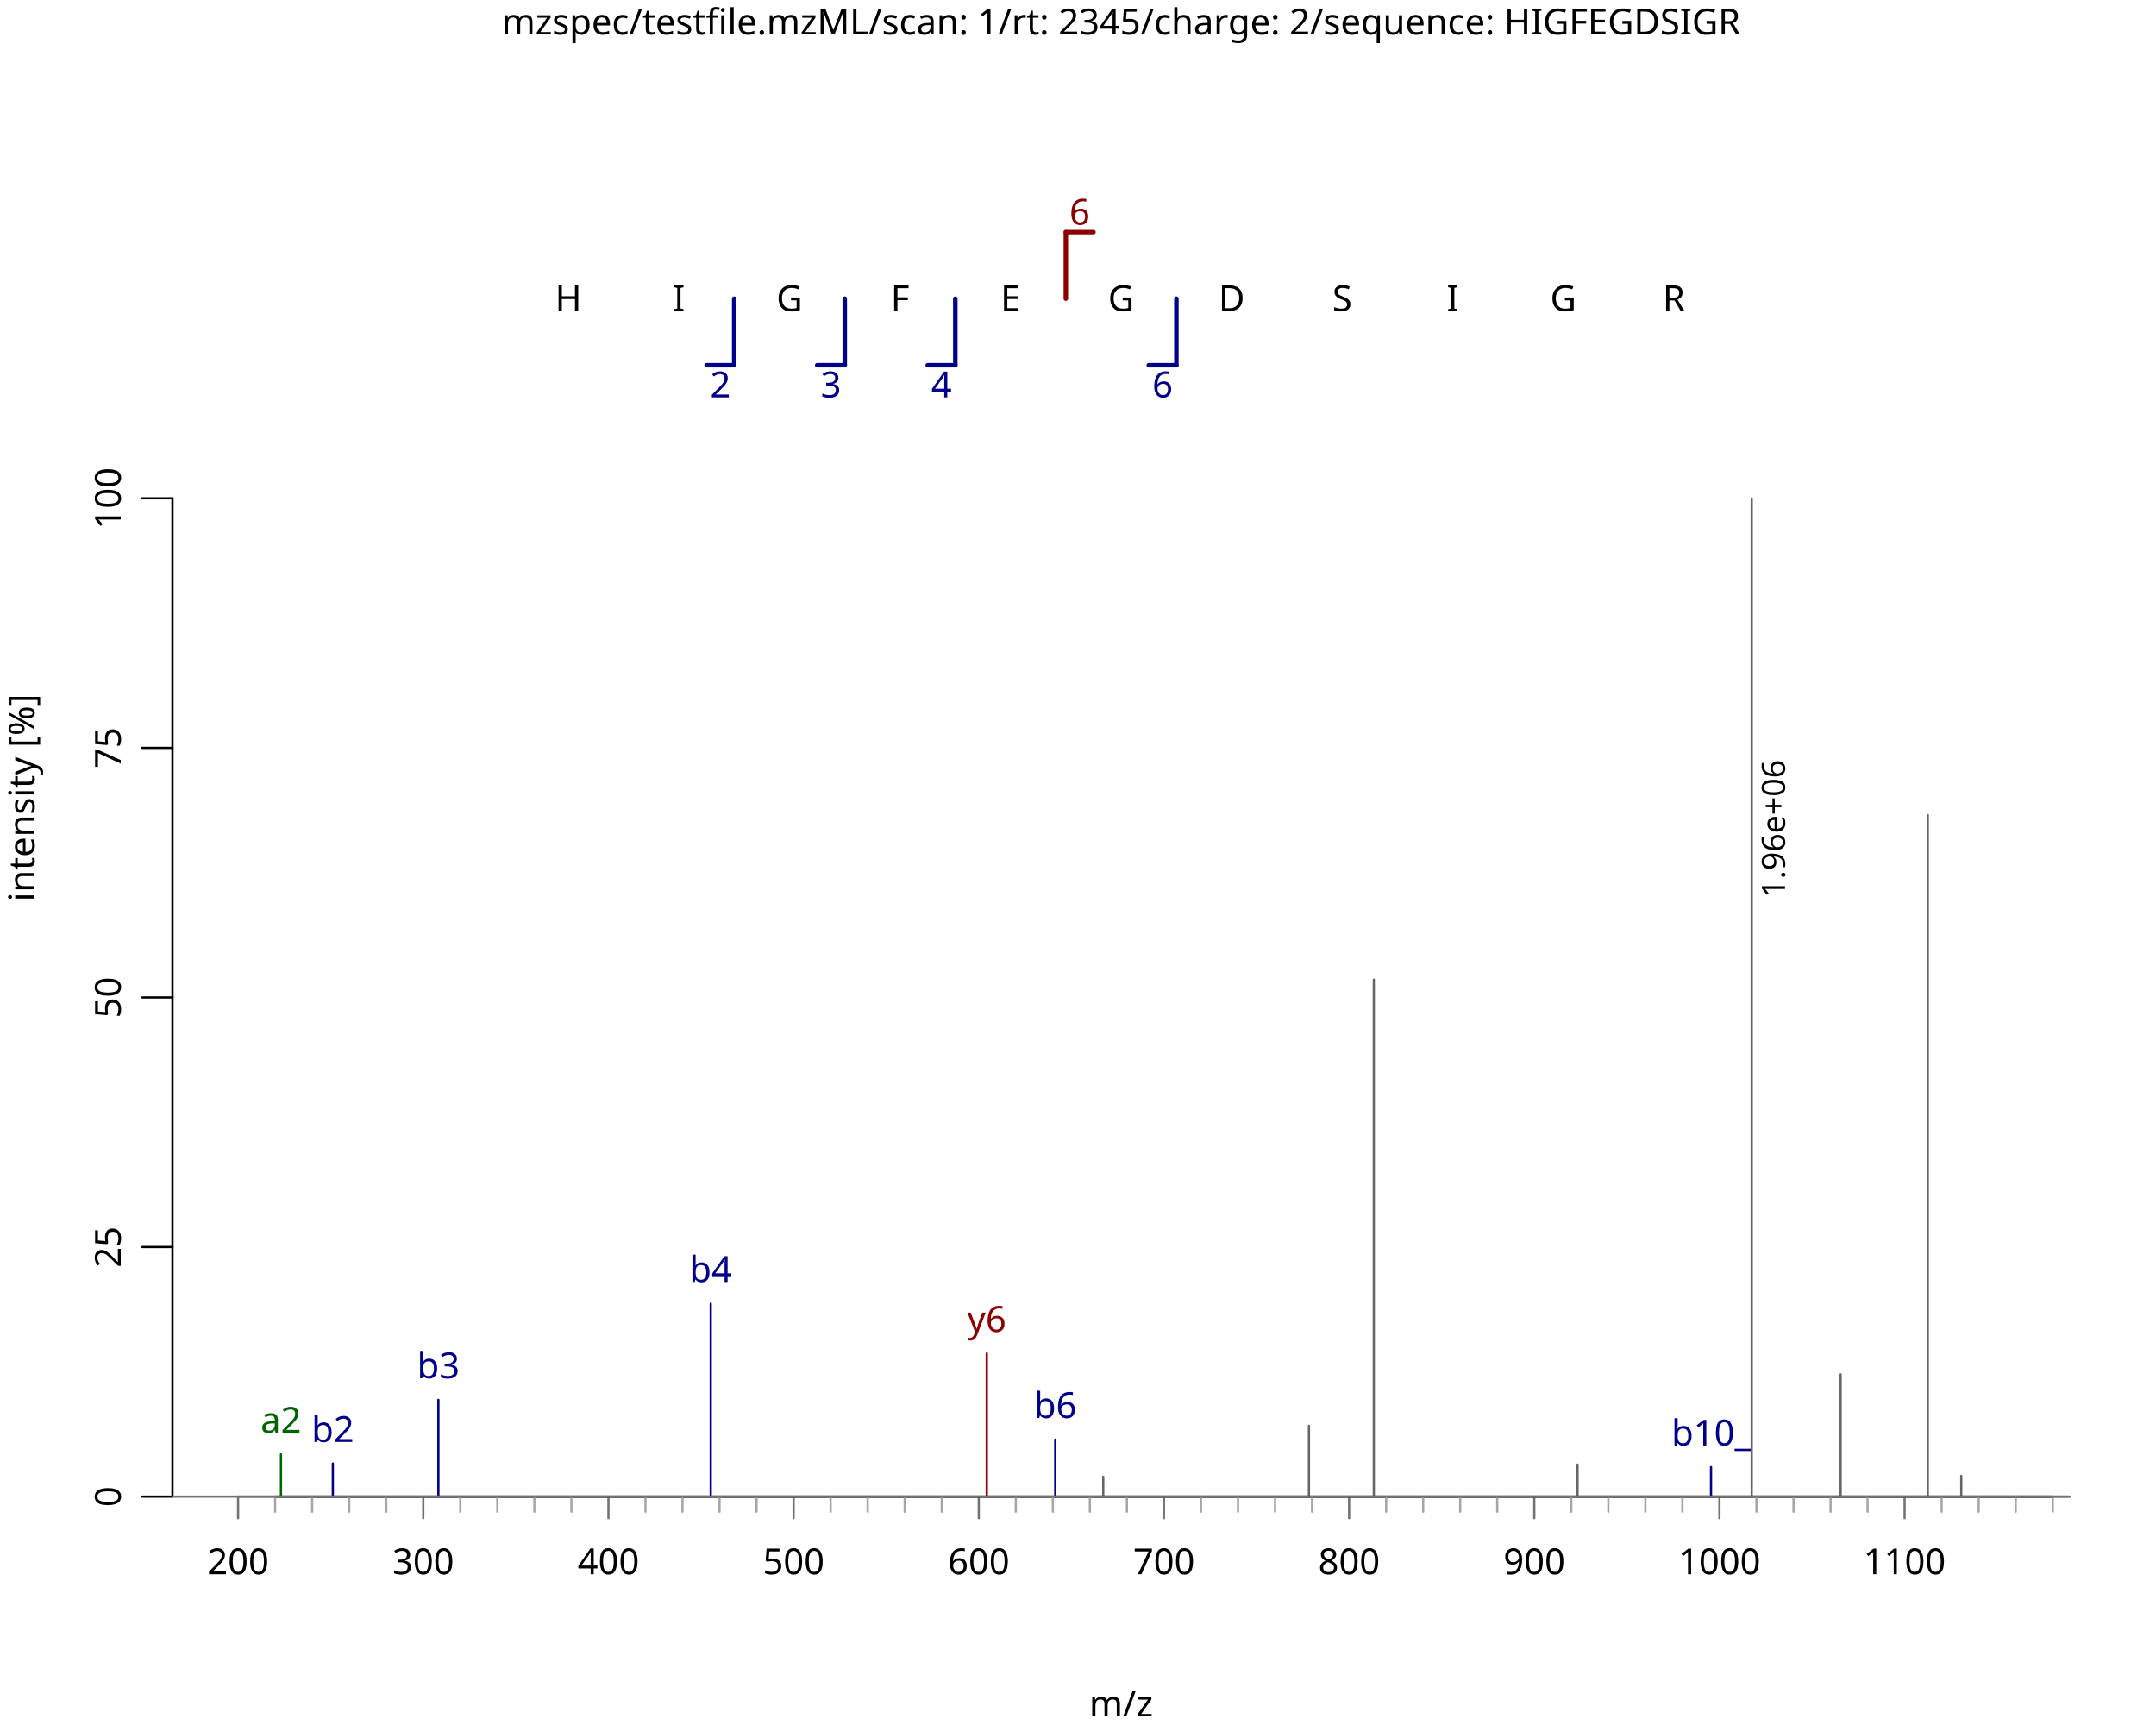
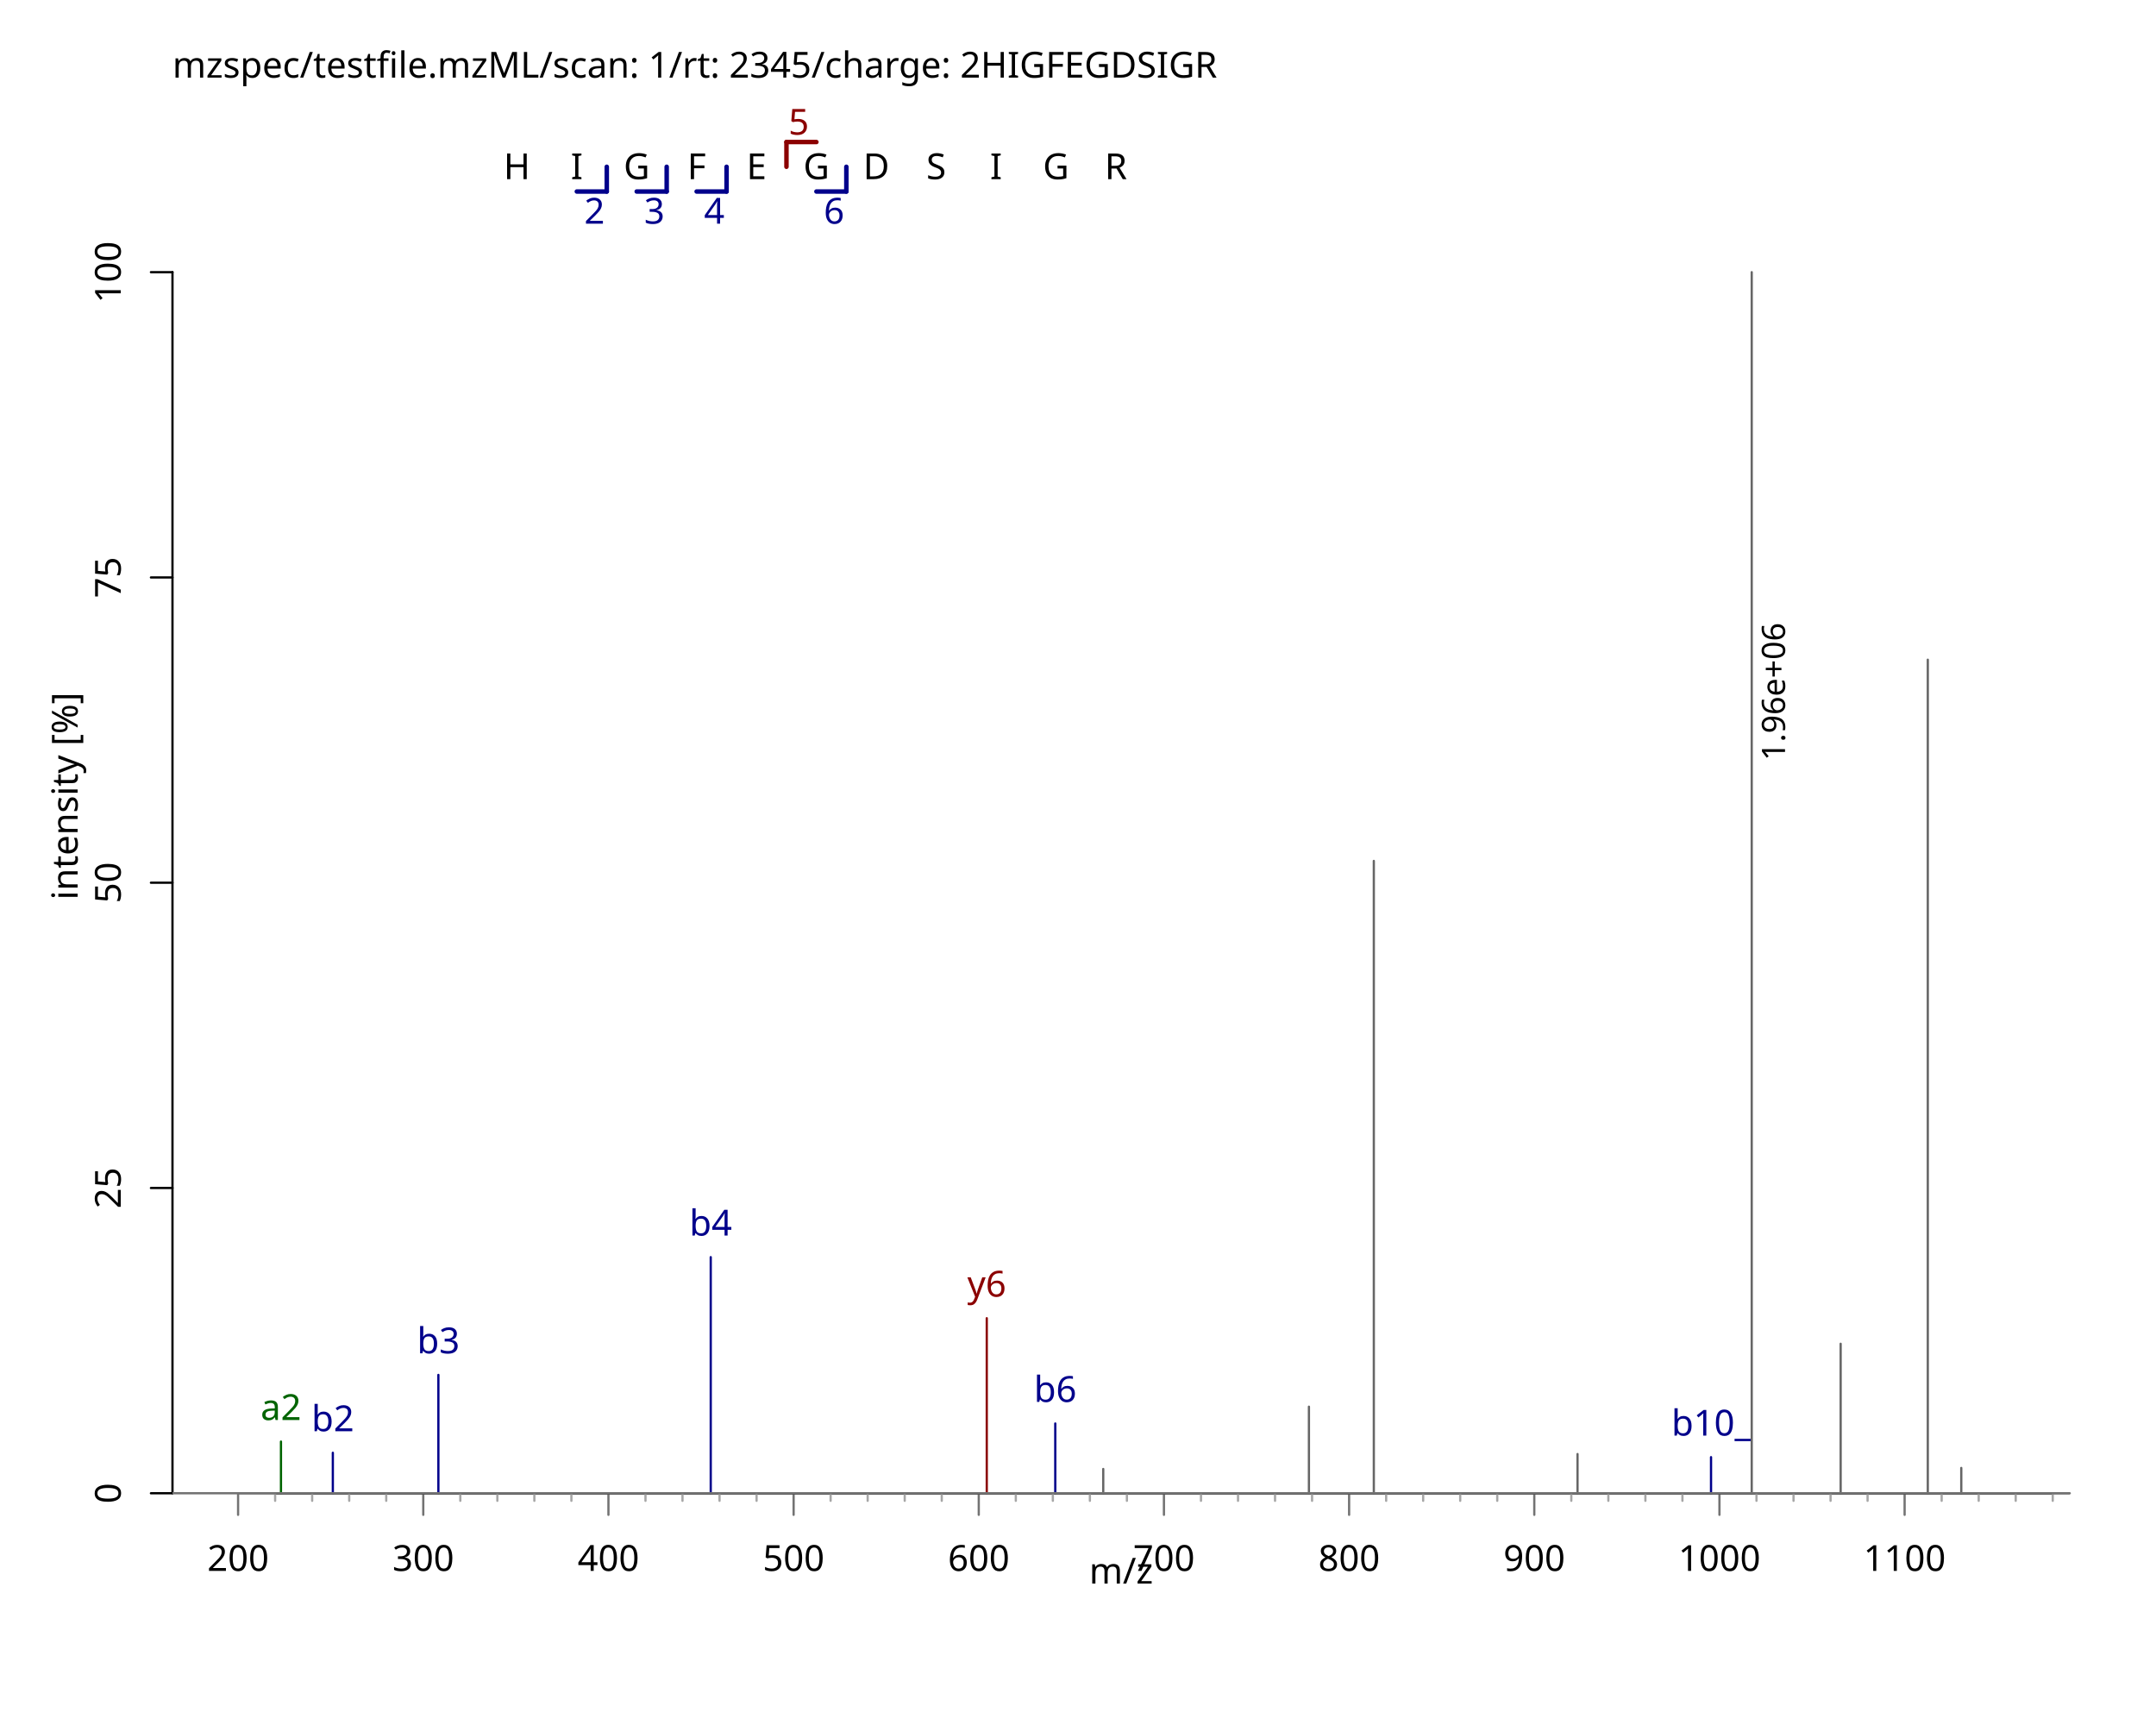
<svg xmlns="http://www.w3.org/2000/svg" class="svglite" data-engine-version="2.0" width="720.00pt" height="576.00pt" viewBox="0 0 720.00 576.00">
  <defs>
    <style type="text/css">
    .svglite line, .svglite polyline, .svglite polygon, .svglite path, .svglite rect, .svglite circle {
      fill: none;
      stroke: #000000;
      stroke-linecap: round;
      stroke-linejoin: round;
      stroke-miterlimit: 10.00;
    }
  </style>
  </defs>
  <rect width="100%" height="100%" style="stroke: none; fill: #FFFFFF;" />
  <defs>
    <clipPath id="cpMC4wMHw3MjAuMDB8MC4wMHw1NzYuMDA=">
      <rect x="0.00" y="0.00" width="720.00" height="576.00" />
    </clipPath>
  </defs>
  <g clip-path="url(#cpMC4wMHw3MjAuMDB8MC4wMHw1NzYuMDA=)">
</g>
  <defs>
-     <clipPath id="cpNTcuNjB8NjkxLjIwfDE0LjQwfDUxOC40MA==">
-       <rect x="57.60" y="14.40" width="633.60" height="504.00" />
+     <clipPath id="cpNTcuNjB8NjkxLjIwfDE0LjQwfDUxNy4yNQ==">
+       <rect x="57.60" y="14.40" width="633.60" height="502.85" />
    </clipPath>
  </defs>
-   <g clip-path="url(#cpNTcuNjB8NjkxLjIwfDE0LjQwfDUxOC40MA==)">
-     <text x="93.83" y="478.42" text-anchor="middle" style="font-size: 12.00px; fill: #006400; font-family: sans;" textLength="13.35px" lengthAdjust="spacingAndGlyphs">a2</text>
-     <text x="111.15" y="481.48" text-anchor="middle" style="font-size: 12.00px; fill: #00008B; font-family: sans;" textLength="13.35px" lengthAdjust="spacingAndGlyphs">b2</text>
-     <text x="146.40" y="460.22" text-anchor="middle" style="font-size: 12.00px; fill: #00008B; font-family: sans;" textLength="13.35px" lengthAdjust="spacingAndGlyphs">b3</text>
-     <text x="237.35" y="428.08" text-anchor="middle" style="font-size: 12.00px; fill: #00008B; font-family: sans;" textLength="13.35px" lengthAdjust="spacingAndGlyphs">b4</text>
-     <text x="329.53" y="444.74" text-anchor="middle" style="font-size: 12.00px; fill: #8B0000; font-family: sans;" textLength="12.68px" lengthAdjust="spacingAndGlyphs">y6</text>
-     <text x="352.41" y="473.49" text-anchor="middle" style="font-size: 12.00px; fill: #00008B; font-family: sans;" textLength="13.35px" lengthAdjust="spacingAndGlyphs">b6</text>
-     <text x="571.40" y="482.67" text-anchor="middle" style="font-size: 12.00px; fill: #00008B; font-family: sans;" textLength="26.70px" lengthAdjust="spacingAndGlyphs">b10_</text>
-     <text x="189.82" y="103.86" text-anchor="middle" style="font-size: 12.00px; font-family: sans;" textLength="8.67px" lengthAdjust="spacingAndGlyphs">H</text>
-     <text x="226.73" y="103.86" text-anchor="middle" style="font-size: 12.00px; font-family: sans;" textLength="3.33px" lengthAdjust="spacingAndGlyphs">I</text>
-     <text x="263.65" y="103.87" text-anchor="middle" style="font-size: 12.00px; font-family: sans;" textLength="9.34px" lengthAdjust="spacingAndGlyphs">G</text>
-     <text x="300.57" y="103.86" text-anchor="middle" style="font-size: 12.00px; font-family: sans;" textLength="7.33px" lengthAdjust="spacingAndGlyphs">F</text>
-     <text x="337.48" y="103.86" text-anchor="middle" style="font-size: 12.00px; font-family: sans;" textLength="8.01px" lengthAdjust="spacingAndGlyphs">E</text>
-     <text x="374.40" y="103.87" text-anchor="middle" style="font-size: 12.00px; font-family: sans;" textLength="9.34px" lengthAdjust="spacingAndGlyphs">G</text>
-     <text x="411.32" y="103.86" text-anchor="middle" style="font-size: 12.00px; font-family: sans;" textLength="8.67px" lengthAdjust="spacingAndGlyphs">D</text>
-     <text x="448.23" y="103.87" text-anchor="middle" style="font-size: 12.00px; font-family: sans;" textLength="8.01px" lengthAdjust="spacingAndGlyphs">S</text>
-     <text x="485.15" y="103.86" text-anchor="middle" style="font-size: 12.00px; font-family: sans;" textLength="3.33px" lengthAdjust="spacingAndGlyphs">I</text>
-     <text x="522.07" y="103.87" text-anchor="middle" style="font-size: 12.00px; font-family: sans;" textLength="9.34px" lengthAdjust="spacingAndGlyphs">G</text>
-     <text x="558.98" y="103.86" text-anchor="middle" style="font-size: 12.00px; font-family: sans;" textLength="8.67px" lengthAdjust="spacingAndGlyphs">R</text>
-     <line x1="245.19" y1="99.73" x2="245.19" y2="121.96" style="stroke-width: 1.50; stroke: #00008B;" />
-     <line x1="282.11" y1="99.73" x2="282.11" y2="121.96" style="stroke-width: 1.50; stroke: #00008B;" />
-     <line x1="319.03" y1="99.73" x2="319.03" y2="121.96" style="stroke-width: 1.50; stroke: #00008B;" />
-     <line x1="392.86" y1="99.73" x2="392.86" y2="121.96" style="stroke-width: 1.50; stroke: #00008B;" />
-     <line x1="235.96" y1="121.96" x2="245.19" y2="121.96" style="stroke-width: 1.50; stroke: #00008B;" />
-     <line x1="272.88" y1="121.96" x2="282.11" y2="121.96" style="stroke-width: 1.50; stroke: #00008B;" />
-     <line x1="309.80" y1="121.96" x2="319.03" y2="121.96" style="stroke-width: 1.50; stroke: #00008B;" />
-     <line x1="383.63" y1="121.96" x2="392.86" y2="121.96" style="stroke-width: 1.50; stroke: #00008B;" />
-     <text x="240.58" y="132.69" text-anchor="middle" style="font-size: 12.00px; fill: #00008B; font-family: sans;" textLength="6.67px" lengthAdjust="spacingAndGlyphs">2</text>
-     <text x="277.49" y="132.69" text-anchor="middle" style="font-size: 12.00px; fill: #00008B; font-family: sans;" textLength="6.67px" lengthAdjust="spacingAndGlyphs">3</text>
-     <text x="314.41" y="132.69" text-anchor="middle" style="font-size: 12.00px; fill: #00008B; font-family: sans;" textLength="6.67px" lengthAdjust="spacingAndGlyphs">4</text>
-     <text x="388.24" y="132.69" text-anchor="middle" style="font-size: 12.00px; fill: #00008B; font-family: sans;" textLength="6.67px" lengthAdjust="spacingAndGlyphs">6</text>
-     <line x1="355.94" y1="99.73" x2="355.94" y2="77.51" style="stroke-width: 1.50; stroke: #8B0000;" />
-     <line x1="365.17" y1="77.51" x2="355.94" y2="77.51" style="stroke-width: 1.50; stroke: #8B0000;" />
-     <text x="360.56" y="75.03" text-anchor="middle" style="font-size: 12.00px; fill: #8B0000; font-family: sans;" textLength="6.67px" lengthAdjust="spacingAndGlyphs">6</text>
-     <line x1="93.83" y1="499.73" x2="93.83" y2="485.62" style="stroke-width: 0.75; stroke: #006400;" />
-     <line x1="111.15" y1="499.73" x2="111.15" y2="488.68" style="stroke-width: 0.75; stroke: #00008B;" />
-     <line x1="146.40" y1="499.73" x2="146.40" y2="467.42" style="stroke-width: 0.75; stroke: #00008B;" />
-     <line x1="237.35" y1="499.73" x2="237.35" y2="435.28" style="stroke-width: 0.75; stroke: #00008B;" />
-     <line x1="329.53" y1="499.73" x2="329.53" y2="451.94" style="stroke-width: 0.75; stroke: #8B0000;" />
-     <line x1="352.41" y1="499.73" x2="352.41" y2="480.69" style="stroke-width: 0.75; stroke: #00008B;" />
-     <line x1="368.43" y1="499.73" x2="368.43" y2="493.10" style="stroke-width: 0.75; stroke: #666666;" />
-     <line x1="437.12" y1="499.73" x2="437.12" y2="476.09" style="stroke-width: 0.75; stroke: #666666;" />
-     <line x1="458.79" y1="499.73" x2="458.79" y2="327.11" style="stroke-width: 0.75; stroke: #666666;" />
-     <line x1="526.82" y1="499.73" x2="526.82" y2="489.02" style="stroke-width: 0.75; stroke: #666666;" />
-     <line x1="571.40" y1="499.73" x2="571.40" y2="489.87" style="stroke-width: 0.75; stroke: #00008B;" />
-     <line x1="584.99" y1="499.73" x2="584.99" y2="166.40" style="stroke-width: 0.75; stroke: #666666;" />
-     <line x1="614.69" y1="499.73" x2="614.69" y2="458.92" style="stroke-width: 0.75; stroke: #666666;" />
-     <line x1="643.79" y1="499.73" x2="643.79" y2="272.18" style="stroke-width: 0.75; stroke: #666666;" />
-     <line x1="654.97" y1="499.73" x2="654.97" y2="492.81" style="stroke-width: 0.75; stroke: #666666;" />
+   <g clip-path="url(#cpNTcuNjB8NjkxLjIwfDE0LjQwfDUxNy4yNQ==)">
+     <text x="93.83" y="474.16" text-anchor="middle" style="font-size: 12.00px; fill: #006400; font-family: sans;" textLength="13.35px" lengthAdjust="spacingAndGlyphs">a2</text>
+     <text x="111.15" y="477.90" text-anchor="middle" style="font-size: 12.00px; fill: #00008B; font-family: sans;" textLength="13.35px" lengthAdjust="spacingAndGlyphs">b2</text>
+     <text x="146.40" y="451.90" text-anchor="middle" style="font-size: 12.00px; fill: #00008B; font-family: sans;" textLength="13.35px" lengthAdjust="spacingAndGlyphs">b3</text>
+     <text x="237.35" y="412.58" text-anchor="middle" style="font-size: 12.00px; fill: #00008B; font-family: sans;" textLength="13.35px" lengthAdjust="spacingAndGlyphs">b4</text>
+     <text x="329.53" y="432.97" text-anchor="middle" style="font-size: 12.00px; fill: #8B0000; font-family: sans;" textLength="12.68px" lengthAdjust="spacingAndGlyphs">y6</text>
+     <text x="352.41" y="468.12" text-anchor="middle" style="font-size: 12.00px; fill: #00008B; font-family: sans;" textLength="13.35px" lengthAdjust="spacingAndGlyphs">b6</text>
+     <text x="571.40" y="479.36" text-anchor="middle" style="font-size: 12.00px; fill: #00008B; font-family: sans;" textLength="26.70px" lengthAdjust="spacingAndGlyphs">b10_</text>
+     <text x="172.63" y="59.82" text-anchor="middle" style="font-size: 12.00px; font-family: sans;" textLength="8.67px" lengthAdjust="spacingAndGlyphs">H</text>
+     <text x="192.63" y="59.82" text-anchor="middle" style="font-size: 12.00px; font-family: sans;" textLength="3.33px" lengthAdjust="spacingAndGlyphs">I</text>
+     <text x="212.63" y="59.82" text-anchor="middle" style="font-size: 12.00px; font-family: sans;" textLength="9.34px" lengthAdjust="spacingAndGlyphs">G</text>
+     <text x="232.64" y="59.82" text-anchor="middle" style="font-size: 12.00px; font-family: sans;" textLength="7.33px" lengthAdjust="spacingAndGlyphs">F</text>
+     <text x="252.64" y="59.82" text-anchor="middle" style="font-size: 12.00px; font-family: sans;" textLength="8.01px" lengthAdjust="spacingAndGlyphs">E</text>
+     <text x="272.64" y="59.82" text-anchor="middle" style="font-size: 12.00px; font-family: sans;" textLength="9.34px" lengthAdjust="spacingAndGlyphs">G</text>
+     <text x="292.64" y="59.82" text-anchor="middle" style="font-size: 12.00px; font-family: sans;" textLength="8.67px" lengthAdjust="spacingAndGlyphs">D</text>
+     <text x="312.64" y="59.82" text-anchor="middle" style="font-size: 12.00px; font-family: sans;" textLength="8.01px" lengthAdjust="spacingAndGlyphs">S</text>
+     <text x="332.64" y="59.82" text-anchor="middle" style="font-size: 12.00px; font-family: sans;" textLength="3.33px" lengthAdjust="spacingAndGlyphs">I</text>
+     <text x="352.65" y="59.82" text-anchor="middle" style="font-size: 12.00px; font-family: sans;" textLength="9.34px" lengthAdjust="spacingAndGlyphs">G</text>
+     <text x="372.65" y="59.82" text-anchor="middle" style="font-size: 12.00px; font-family: sans;" textLength="8.67px" lengthAdjust="spacingAndGlyphs">R</text>
+     <line x1="202.63" y1="55.69" x2="202.63" y2="63.95" style="stroke-width: 1.50; stroke: #00008B;" />
+     <line x1="222.64" y1="55.69" x2="222.64" y2="63.95" style="stroke-width: 1.50; stroke: #00008B;" />
+     <line x1="242.64" y1="55.69" x2="242.64" y2="63.95" style="stroke-width: 1.50; stroke: #00008B;" />
+     <line x1="282.64" y1="55.69" x2="282.64" y2="63.95" style="stroke-width: 1.50; stroke: #00008B;" />
+     <line x1="202.63" y1="63.95" x2="192.63" y2="63.95" style="stroke-width: 1.50; stroke: #00008B;" />
+     <line x1="222.64" y1="63.95" x2="212.63" y2="63.95" style="stroke-width: 1.50; stroke: #00008B;" />
+     <line x1="242.64" y1="63.95" x2="232.64" y2="63.95" style="stroke-width: 1.50; stroke: #00008B;" />
+     <line x1="282.64" y1="63.95" x2="272.64" y2="63.95" style="stroke-width: 1.50; stroke: #00008B;" />
+     <text x="201.97" y="74.69" text-anchor="end" style="font-size: 12.00px; fill: #00008B; font-family: sans;" textLength="6.67px" lengthAdjust="spacingAndGlyphs">2</text>
+     <text x="221.97" y="74.69" text-anchor="end" style="font-size: 12.00px; fill: #00008B; font-family: sans;" textLength="6.67px" lengthAdjust="spacingAndGlyphs">3</text>
+     <text x="241.97" y="74.69" text-anchor="end" style="font-size: 12.00px; fill: #00008B; font-family: sans;" textLength="6.67px" lengthAdjust="spacingAndGlyphs">4</text>
+     <text x="281.97" y="74.69" text-anchor="end" style="font-size: 12.00px; fill: #00008B; font-family: sans;" textLength="6.67px" lengthAdjust="spacingAndGlyphs">6</text>
+     <line x1="262.64" y1="55.69" x2="262.64" y2="47.43" style="stroke-width: 1.50; stroke: #8B0000;" />
+     <line x1="262.64" y1="47.43" x2="272.64" y2="47.43" style="stroke-width: 1.50; stroke: #8B0000;" />
+     <text x="263.31" y="44.96" style="font-size: 12.00px; fill: #8B0000; font-family: sans;" textLength="6.67px" lengthAdjust="spacingAndGlyphs">5</text>
+     <line x1="93.83" y1="498.62" x2="93.83" y2="481.36" style="stroke-width: 0.75; stroke: #006400;" />
+     <line x1="111.15" y1="498.62" x2="111.15" y2="485.10" style="stroke-width: 0.75; stroke: #00008B;" />
+     <line x1="146.40" y1="498.62" x2="146.40" y2="459.10" style="stroke-width: 0.75; stroke: #00008B;" />
+     <line x1="237.35" y1="498.62" x2="237.35" y2="419.78" style="stroke-width: 0.75; stroke: #00008B;" />
+     <line x1="329.53" y1="498.62" x2="329.53" y2="440.17" style="stroke-width: 0.75; stroke: #8B0000;" />
+     <line x1="352.41" y1="498.62" x2="352.41" y2="475.32" style="stroke-width: 0.75; stroke: #00008B;" />
+     <line x1="368.43" y1="498.62" x2="368.43" y2="490.51" style="stroke-width: 0.75; stroke: #666666;" />
+     <line x1="437.12" y1="498.62" x2="437.12" y2="469.71" style="stroke-width: 0.75; stroke: #666666;" />
+     <line x1="458.79" y1="498.62" x2="458.79" y2="287.47" style="stroke-width: 0.75; stroke: #666666;" />
+     <line x1="526.82" y1="498.62" x2="526.82" y2="485.52" style="stroke-width: 0.75; stroke: #666666;" />
+     <line x1="571.40" y1="498.62" x2="571.40" y2="486.56" style="stroke-width: 0.75; stroke: #00008B;" />
+     <line x1="584.99" y1="498.62" x2="584.99" y2="90.88" style="stroke-width: 0.75; stroke: #666666;" />
+     <line x1="614.69" y1="498.62" x2="614.69" y2="448.70" style="stroke-width: 0.75; stroke: #666666;" />
+     <line x1="643.79" y1="498.62" x2="643.79" y2="220.28" style="stroke-width: 0.75; stroke: #666666;" />
+     <line x1="654.97" y1="498.62" x2="654.97" y2="490.16" style="stroke-width: 0.75; stroke: #666666;" />
  </g>
  <g clip-path="url(#cpMC4wMHw3MjAuMDB8MC4wMHw1NzYuMDA=)">
-     <line x1="79.51" y1="499.73" x2="691.20" y2="499.73" style="stroke-width: 0.75; stroke: #737373;" />
-     <line x1="79.51" y1="499.73" x2="79.51" y2="506.93" style="stroke-width: 0.75; stroke: #737373;" />
-     <line x1="141.35" y1="499.73" x2="141.35" y2="506.93" style="stroke-width: 0.75; stroke: #737373;" />
-     <line x1="203.19" y1="499.73" x2="203.19" y2="506.93" style="stroke-width: 0.75; stroke: #737373;" />
-     <line x1="265.03" y1="499.73" x2="265.03" y2="506.93" style="stroke-width: 0.75; stroke: #737373;" />
-     <line x1="326.86" y1="499.73" x2="326.86" y2="506.93" style="stroke-width: 0.75; stroke: #737373;" />
-     <line x1="388.70" y1="499.73" x2="388.70" y2="506.93" style="stroke-width: 0.75; stroke: #737373;" />
-     <line x1="450.54" y1="499.73" x2="450.54" y2="506.93" style="stroke-width: 0.75; stroke: #737373;" />
-     <line x1="512.38" y1="499.73" x2="512.38" y2="506.93" style="stroke-width: 0.75; stroke: #737373;" />
-     <line x1="574.21" y1="499.73" x2="574.21" y2="506.93" style="stroke-width: 0.75; stroke: #737373;" />
-     <line x1="636.05" y1="499.73" x2="636.05" y2="506.93" style="stroke-width: 0.75; stroke: #737373;" />
-     <text x="79.51" y="525.65" text-anchor="middle" style="font-size: 12.00px; font-family: sans;" textLength="20.02px" lengthAdjust="spacingAndGlyphs">200</text>
-     <text x="141.35" y="525.65" text-anchor="middle" style="font-size: 12.00px; font-family: sans;" textLength="20.02px" lengthAdjust="spacingAndGlyphs">300</text>
-     <text x="203.19" y="525.65" text-anchor="middle" style="font-size: 12.00px; font-family: sans;" textLength="20.02px" lengthAdjust="spacingAndGlyphs">400</text>
-     <text x="265.03" y="525.65" text-anchor="middle" style="font-size: 12.00px; font-family: sans;" textLength="20.02px" lengthAdjust="spacingAndGlyphs">500</text>
-     <text x="326.86" y="525.65" text-anchor="middle" style="font-size: 12.00px; font-family: sans;" textLength="20.02px" lengthAdjust="spacingAndGlyphs">600</text>
-     <text x="388.70" y="525.65" text-anchor="middle" style="font-size: 12.00px; font-family: sans;" textLength="20.02px" lengthAdjust="spacingAndGlyphs">700</text>
-     <text x="450.54" y="525.65" text-anchor="middle" style="font-size: 12.00px; font-family: sans;" textLength="20.02px" lengthAdjust="spacingAndGlyphs">800</text>
-     <text x="512.38" y="525.65" text-anchor="middle" style="font-size: 12.00px; font-family: sans;" textLength="20.02px" lengthAdjust="spacingAndGlyphs">900</text>
-     <text x="574.21" y="525.65" text-anchor="middle" style="font-size: 12.00px; font-family: sans;" textLength="26.70px" lengthAdjust="spacingAndGlyphs">1000</text>
-     <text x="636.05" y="525.65" text-anchor="middle" style="font-size: 12.00px; font-family: sans;" textLength="26.70px" lengthAdjust="spacingAndGlyphs">1100</text>
-     <line x1="91.88" y1="499.73" x2="685.52" y2="499.73" style="stroke-width: 0.75;" />
-     <line x1="91.88" y1="499.73" x2="91.88" y2="504.77" style="stroke-width: 0.75; stroke: #A6A6A6;" />
-     <line x1="104.25" y1="499.73" x2="104.25" y2="504.77" style="stroke-width: 0.75; stroke: #A6A6A6;" />
-     <line x1="116.62" y1="499.73" x2="116.62" y2="504.77" style="stroke-width: 0.75; stroke: #A6A6A6;" />
-     <line x1="128.98" y1="499.73" x2="128.98" y2="504.77" style="stroke-width: 0.75; stroke: #A6A6A6;" />
-     <line x1="153.72" y1="499.73" x2="153.72" y2="504.77" style="stroke-width: 0.75; stroke: #A6A6A6;" />
-     <line x1="166.09" y1="499.73" x2="166.09" y2="504.77" style="stroke-width: 0.75; stroke: #A6A6A6;" />
-     <line x1="178.45" y1="499.73" x2="178.45" y2="504.77" style="stroke-width: 0.75; stroke: #A6A6A6;" />
-     <line x1="190.82" y1="499.73" x2="190.82" y2="504.77" style="stroke-width: 0.75; stroke: #A6A6A6;" />
-     <line x1="215.56" y1="499.73" x2="215.56" y2="504.77" style="stroke-width: 0.75; stroke: #A6A6A6;" />
-     <line x1="227.92" y1="499.73" x2="227.92" y2="504.77" style="stroke-width: 0.75; stroke: #A6A6A6;" />
-     <line x1="240.29" y1="499.73" x2="240.29" y2="504.77" style="stroke-width: 0.75; stroke: #A6A6A6;" />
-     <line x1="252.66" y1="499.73" x2="252.66" y2="504.77" style="stroke-width: 0.75; stroke: #A6A6A6;" />
-     <line x1="277.39" y1="499.73" x2="277.39" y2="504.77" style="stroke-width: 0.75; stroke: #A6A6A6;" />
-     <line x1="289.76" y1="499.73" x2="289.76" y2="504.77" style="stroke-width: 0.75; stroke: #A6A6A6;" />
-     <line x1="302.13" y1="499.73" x2="302.13" y2="504.77" style="stroke-width: 0.75; stroke: #A6A6A6;" />
-     <line x1="314.50" y1="499.73" x2="314.50" y2="504.77" style="stroke-width: 0.75; stroke: #A6A6A6;" />
-     <line x1="339.23" y1="499.73" x2="339.23" y2="504.77" style="stroke-width: 0.75; stroke: #A6A6A6;" />
-     <line x1="351.60" y1="499.73" x2="351.60" y2="504.77" style="stroke-width: 0.75; stroke: #A6A6A6;" />
-     <line x1="363.97" y1="499.73" x2="363.97" y2="504.77" style="stroke-width: 0.75; stroke: #A6A6A6;" />
-     <line x1="376.33" y1="499.73" x2="376.33" y2="504.77" style="stroke-width: 0.75; stroke: #A6A6A6;" />
-     <line x1="401.07" y1="499.73" x2="401.07" y2="504.77" style="stroke-width: 0.75; stroke: #A6A6A6;" />
-     <line x1="413.44" y1="499.73" x2="413.44" y2="504.77" style="stroke-width: 0.75; stroke: #A6A6A6;" />
-     <line x1="425.80" y1="499.73" x2="425.80" y2="504.77" style="stroke-width: 0.75; stroke: #A6A6A6;" />
-     <line x1="438.17" y1="499.73" x2="438.17" y2="504.77" style="stroke-width: 0.75; stroke: #A6A6A6;" />
-     <line x1="462.91" y1="499.73" x2="462.91" y2="504.77" style="stroke-width: 0.75; stroke: #A6A6A6;" />
-     <line x1="475.27" y1="499.73" x2="475.27" y2="504.77" style="stroke-width: 0.75; stroke: #A6A6A6;" />
-     <line x1="487.64" y1="499.73" x2="487.64" y2="504.77" style="stroke-width: 0.75; stroke: #A6A6A6;" />
-     <line x1="500.01" y1="499.73" x2="500.01" y2="504.77" style="stroke-width: 0.75; stroke: #A6A6A6;" />
-     <line x1="524.74" y1="499.73" x2="524.74" y2="504.77" style="stroke-width: 0.75; stroke: #A6A6A6;" />
-     <line x1="537.11" y1="499.73" x2="537.11" y2="504.77" style="stroke-width: 0.75; stroke: #A6A6A6;" />
-     <line x1="549.48" y1="499.73" x2="549.48" y2="504.77" style="stroke-width: 0.75; stroke: #A6A6A6;" />
-     <line x1="561.85" y1="499.73" x2="561.85" y2="504.77" style="stroke-width: 0.75; stroke: #A6A6A6;" />
-     <line x1="586.58" y1="499.73" x2="586.58" y2="504.77" style="stroke-width: 0.75; stroke: #A6A6A6;" />
-     <line x1="598.95" y1="499.73" x2="598.95" y2="504.77" style="stroke-width: 0.75; stroke: #A6A6A6;" />
-     <line x1="611.32" y1="499.73" x2="611.32" y2="504.77" style="stroke-width: 0.75; stroke: #A6A6A6;" />
-     <line x1="623.68" y1="499.73" x2="623.68" y2="504.77" style="stroke-width: 0.75; stroke: #A6A6A6;" />
-     <line x1="648.42" y1="499.73" x2="648.42" y2="504.77" style="stroke-width: 0.75; stroke: #A6A6A6;" />
-     <line x1="660.79" y1="499.73" x2="660.79" y2="504.77" style="stroke-width: 0.75; stroke: #A6A6A6;" />
-     <line x1="673.15" y1="499.73" x2="673.15" y2="504.77" style="stroke-width: 0.75; stroke: #A6A6A6;" />
-     <line x1="685.52" y1="499.73" x2="685.52" y2="504.77" style="stroke-width: 0.75; stroke: #A6A6A6;" />
-     <line x1="57.60" y1="499.73" x2="57.60" y2="166.40" style="stroke-width: 0.75;" />
-     <line x1="57.60" y1="499.73" x2="47.52" y2="499.73" style="stroke-width: 0.75;" />
-     <line x1="57.60" y1="416.40" x2="47.52" y2="416.40" style="stroke-width: 0.75;" />
-     <line x1="57.60" y1="333.07" x2="47.52" y2="333.07" style="stroke-width: 0.75;" />
-     <line x1="57.60" y1="249.73" x2="47.52" y2="249.73" style="stroke-width: 0.75;" />
-     <line x1="57.60" y1="166.40" x2="47.52" y2="166.40" style="stroke-width: 0.75;" />
-     <text transform="translate(40.32,499.73) rotate(-90)" text-anchor="middle" style="font-size: 12.00px; font-family: sans;" textLength="6.67px" lengthAdjust="spacingAndGlyphs">0</text>
-     <text transform="translate(40.32,416.40) rotate(-90)" text-anchor="middle" style="font-size: 12.00px; font-family: sans;" textLength="13.35px" lengthAdjust="spacingAndGlyphs">25</text>
-     <text transform="translate(40.32,333.07) rotate(-90)" text-anchor="middle" style="font-size: 12.00px; font-family: sans;" textLength="13.35px" lengthAdjust="spacingAndGlyphs">50</text>
-     <text transform="translate(40.32,249.73) rotate(-90)" text-anchor="middle" style="font-size: 12.00px; font-family: sans;" textLength="13.35px" lengthAdjust="spacingAndGlyphs">75</text>
-     <text transform="translate(40.32,166.40) rotate(-90)" text-anchor="middle" style="font-size: 12.00px; font-family: sans;" textLength="20.02px" lengthAdjust="spacingAndGlyphs">100</text>
-     <text x="374.40" y="573.12" text-anchor="middle" style="font-size: 12.00px; font-family: sans;" textLength="19.34px" lengthAdjust="spacingAndGlyphs">m/z</text>
-     <text transform="translate(11.52,266.40) rotate(-90)" text-anchor="middle" style="font-size: 12.00px; font-family: sans;" textLength="64.70px" lengthAdjust="spacingAndGlyphs">intensity [%]</text>
-     <text x="374.40" y="11.52" text-anchor="middle" style="font-size: 12.00px; font-family: sans;" textLength="400.92px" lengthAdjust="spacingAndGlyphs">mzspec/testfile.mzML/scan: 1/rt: 2345/charge: 2/sequence: HIGFEGDSIGR</text>
+     <line x1="79.51" y1="498.62" x2="691.20" y2="498.62" style="stroke-width: 0.75; stroke: #737373;" />
+     <line x1="79.51" y1="498.62" x2="79.51" y2="505.82" style="stroke-width: 0.75; stroke: #737373;" />
+     <line x1="141.35" y1="498.62" x2="141.35" y2="505.82" style="stroke-width: 0.75; stroke: #737373;" />
+     <line x1="203.19" y1="498.62" x2="203.19" y2="505.82" style="stroke-width: 0.75; stroke: #737373;" />
+     <line x1="265.03" y1="498.62" x2="265.03" y2="505.82" style="stroke-width: 0.75; stroke: #737373;" />
+     <line x1="326.86" y1="498.62" x2="326.86" y2="505.82" style="stroke-width: 0.75; stroke: #737373;" />
+     <line x1="388.70" y1="498.62" x2="388.70" y2="505.82" style="stroke-width: 0.75; stroke: #737373;" />
+     <line x1="450.54" y1="498.62" x2="450.54" y2="505.82" style="stroke-width: 0.75; stroke: #737373;" />
+     <line x1="512.38" y1="498.62" x2="512.38" y2="505.82" style="stroke-width: 0.75; stroke: #737373;" />
+     <line x1="574.21" y1="498.62" x2="574.21" y2="505.82" style="stroke-width: 0.75; stroke: #737373;" />
+     <line x1="636.05" y1="498.62" x2="636.05" y2="505.82" style="stroke-width: 0.75; stroke: #737373;" />
+     <text x="79.51" y="524.54" text-anchor="middle" style="font-size: 12.00px; font-family: sans;" textLength="20.02px" lengthAdjust="spacingAndGlyphs">200</text>
+     <text x="141.35" y="524.54" text-anchor="middle" style="font-size: 12.00px; font-family: sans;" textLength="20.02px" lengthAdjust="spacingAndGlyphs">300</text>
+     <text x="203.19" y="524.54" text-anchor="middle" style="font-size: 12.00px; font-family: sans;" textLength="20.02px" lengthAdjust="spacingAndGlyphs">400</text>
+     <text x="265.03" y="524.54" text-anchor="middle" style="font-size: 12.00px; font-family: sans;" textLength="20.02px" lengthAdjust="spacingAndGlyphs">500</text>
+     <text x="326.86" y="524.54" text-anchor="middle" style="font-size: 12.00px; font-family: sans;" textLength="20.02px" lengthAdjust="spacingAndGlyphs">600</text>
+     <text x="388.70" y="524.54" text-anchor="middle" style="font-size: 12.00px; font-family: sans;" textLength="20.02px" lengthAdjust="spacingAndGlyphs">700</text>
+     <text x="450.54" y="524.54" text-anchor="middle" style="font-size: 12.00px; font-family: sans;" textLength="20.02px" lengthAdjust="spacingAndGlyphs">800</text>
+     <text x="512.38" y="524.54" text-anchor="middle" style="font-size: 12.00px; font-family: sans;" textLength="20.02px" lengthAdjust="spacingAndGlyphs">900</text>
+     <text x="574.21" y="524.54" text-anchor="middle" style="font-size: 12.00px; font-family: sans;" textLength="26.70px" lengthAdjust="spacingAndGlyphs">1000</text>
+     <text x="636.05" y="524.54" text-anchor="middle" style="font-size: 12.00px; font-family: sans;" textLength="26.70px" lengthAdjust="spacingAndGlyphs">1100</text>
+     <line x1="91.88" y1="498.62" x2="685.52" y2="498.62" style="stroke-width: 0.75;" />
+     <line x1="91.88" y1="498.62" x2="91.88" y2="501.14" style="stroke-width: 0.75; stroke: #A6A6A6;" />
+     <line x1="104.25" y1="498.62" x2="104.25" y2="501.14" style="stroke-width: 0.75; stroke: #A6A6A6;" />
+     <line x1="116.62" y1="498.62" x2="116.62" y2="501.14" style="stroke-width: 0.75; stroke: #A6A6A6;" />
+     <line x1="128.98" y1="498.62" x2="128.98" y2="501.14" style="stroke-width: 0.75; stroke: #A6A6A6;" />
+     <line x1="153.72" y1="498.62" x2="153.72" y2="501.14" style="stroke-width: 0.75; stroke: #A6A6A6;" />
+     <line x1="166.09" y1="498.62" x2="166.09" y2="501.14" style="stroke-width: 0.75; stroke: #A6A6A6;" />
+     <line x1="178.45" y1="498.62" x2="178.45" y2="501.14" style="stroke-width: 0.75; stroke: #A6A6A6;" />
+     <line x1="190.82" y1="498.62" x2="190.82" y2="501.14" style="stroke-width: 0.75; stroke: #A6A6A6;" />
+     <line x1="215.56" y1="498.62" x2="215.56" y2="501.14" style="stroke-width: 0.75; stroke: #A6A6A6;" />
+     <line x1="227.92" y1="498.62" x2="227.92" y2="501.14" style="stroke-width: 0.75; stroke: #A6A6A6;" />
+     <line x1="240.29" y1="498.62" x2="240.29" y2="501.14" style="stroke-width: 0.75; stroke: #A6A6A6;" />
+     <line x1="252.66" y1="498.62" x2="252.66" y2="501.14" style="stroke-width: 0.75; stroke: #A6A6A6;" />
+     <line x1="277.39" y1="498.62" x2="277.39" y2="501.14" style="stroke-width: 0.75; stroke: #A6A6A6;" />
+     <line x1="289.76" y1="498.62" x2="289.76" y2="501.14" style="stroke-width: 0.75; stroke: #A6A6A6;" />
+     <line x1="302.13" y1="498.62" x2="302.13" y2="501.14" style="stroke-width: 0.75; stroke: #A6A6A6;" />
+     <line x1="314.50" y1="498.62" x2="314.50" y2="501.14" style="stroke-width: 0.75; stroke: #A6A6A6;" />
+     <line x1="339.23" y1="498.62" x2="339.23" y2="501.14" style="stroke-width: 0.75; stroke: #A6A6A6;" />
+     <line x1="351.60" y1="498.62" x2="351.60" y2="501.14" style="stroke-width: 0.75; stroke: #A6A6A6;" />
+     <line x1="363.97" y1="498.62" x2="363.97" y2="501.14" style="stroke-width: 0.75; stroke: #A6A6A6;" />
+     <line x1="376.33" y1="498.62" x2="376.33" y2="501.14" style="stroke-width: 0.75; stroke: #A6A6A6;" />
+     <line x1="401.07" y1="498.62" x2="401.07" y2="501.14" style="stroke-width: 0.75; stroke: #A6A6A6;" />
+     <line x1="413.44" y1="498.62" x2="413.44" y2="501.14" style="stroke-width: 0.75; stroke: #A6A6A6;" />
+     <line x1="425.80" y1="498.62" x2="425.80" y2="501.14" style="stroke-width: 0.75; stroke: #A6A6A6;" />
+     <line x1="438.17" y1="498.62" x2="438.17" y2="501.14" style="stroke-width: 0.75; stroke: #A6A6A6;" />
+     <line x1="462.91" y1="498.62" x2="462.91" y2="501.14" style="stroke-width: 0.75; stroke: #A6A6A6;" />
+     <line x1="475.27" y1="498.62" x2="475.27" y2="501.14" style="stroke-width: 0.75; stroke: #A6A6A6;" />
+     <line x1="487.64" y1="498.62" x2="487.64" y2="501.14" style="stroke-width: 0.75; stroke: #A6A6A6;" />
+     <line x1="500.01" y1="498.62" x2="500.01" y2="501.14" style="stroke-width: 0.75; stroke: #A6A6A6;" />
+     <line x1="524.74" y1="498.62" x2="524.74" y2="501.14" style="stroke-width: 0.75; stroke: #A6A6A6;" />
+     <line x1="537.11" y1="498.62" x2="537.11" y2="501.14" style="stroke-width: 0.75; stroke: #A6A6A6;" />
+     <line x1="549.48" y1="498.62" x2="549.48" y2="501.14" style="stroke-width: 0.75; stroke: #A6A6A6;" />
+     <line x1="561.85" y1="498.62" x2="561.85" y2="501.14" style="stroke-width: 0.75; stroke: #A6A6A6;" />
+     <line x1="586.58" y1="498.62" x2="586.58" y2="501.14" style="stroke-width: 0.75; stroke: #A6A6A6;" />
+     <line x1="598.95" y1="498.62" x2="598.95" y2="501.14" style="stroke-width: 0.75; stroke: #A6A6A6;" />
+     <line x1="611.32" y1="498.62" x2="611.32" y2="501.14" style="stroke-width: 0.75; stroke: #A6A6A6;" />
+     <line x1="623.68" y1="498.62" x2="623.68" y2="501.14" style="stroke-width: 0.75; stroke: #A6A6A6;" />
+     <line x1="648.42" y1="498.62" x2="648.42" y2="501.14" style="stroke-width: 0.75; stroke: #A6A6A6;" />
+     <line x1="660.79" y1="498.62" x2="660.79" y2="501.14" style="stroke-width: 0.75; stroke: #A6A6A6;" />
+     <line x1="673.15" y1="498.62" x2="673.15" y2="501.14" style="stroke-width: 0.75; stroke: #A6A6A6;" />
+     <line x1="685.52" y1="498.62" x2="685.52" y2="501.14" style="stroke-width: 0.75; stroke: #A6A6A6;" />
+     <line x1="57.60" y1="498.62" x2="57.60" y2="90.88" style="stroke-width: 0.75;" />
+     <line x1="57.60" y1="498.62" x2="50.40" y2="498.62" style="stroke-width: 0.75;" />
+     <line x1="57.60" y1="396.69" x2="50.40" y2="396.69" style="stroke-width: 0.75;" />
+     <line x1="57.60" y1="294.75" x2="50.40" y2="294.75" style="stroke-width: 0.75;" />
+     <line x1="57.60" y1="192.82" x2="50.40" y2="192.82" style="stroke-width: 0.75;" />
+     <line x1="57.60" y1="90.88" x2="50.40" y2="90.88" style="stroke-width: 0.75;" />
+     <text transform="translate(40.32,498.62) rotate(-90)" text-anchor="middle" style="font-size: 12.00px; font-family: sans;" textLength="6.67px" lengthAdjust="spacingAndGlyphs">0</text>
+     <text transform="translate(40.32,396.69) rotate(-90)" text-anchor="middle" style="font-size: 12.00px; font-family: sans;" textLength="13.35px" lengthAdjust="spacingAndGlyphs">25</text>
+     <text transform="translate(40.32,294.75) rotate(-90)" text-anchor="middle" style="font-size: 12.00px; font-family: sans;" textLength="13.35px" lengthAdjust="spacingAndGlyphs">50</text>
+     <text transform="translate(40.32,192.82) rotate(-90)" text-anchor="middle" style="font-size: 12.00px; font-family: sans;" textLength="13.35px" lengthAdjust="spacingAndGlyphs">75</text>
+     <text transform="translate(40.32,90.88) rotate(-90)" text-anchor="middle" style="font-size: 12.00px; font-family: sans;" textLength="20.02px" lengthAdjust="spacingAndGlyphs">100</text>
+     <text x="374.40" y="528.77" text-anchor="middle" style="font-size: 12.00px; font-family: sans;" textLength="19.34px" lengthAdjust="spacingAndGlyphs">m/z</text>
+     <text transform="translate(25.92,265.82) rotate(-90)" text-anchor="middle" style="font-size: 12.00px; font-family: sans;" textLength="64.70px" lengthAdjust="spacingAndGlyphs">intensity [%]</text>
+     <text x="57.60" y="25.92" style="font-size: 12.00px; font-family: sans;" textLength="338.86px" lengthAdjust="spacingAndGlyphs">mzspec/testfile.mzML/scan: 1/rt: 2345/charge: 2HIGFEGDSIGR</text>
  </g>
-   <g clip-path="url(#cpNTcuNjB8NjkxLjIwfDE0LjQwfDUxOC40MA==)">
-     <text transform="translate(596.11,299.73) rotate(-90)" style="font-size: 10.80px; font-family: sans;" textLength="45.35px" lengthAdjust="spacingAndGlyphs">1.96e+06</text>
-     <line x1="57.60" y1="499.73" x2="691.20" y2="499.73" style="stroke-width: 0.75; stroke: #737373;" />
+   <g clip-path="url(#cpNTcuNjB8NjkxLjIwfDE0LjQwfDUxNy4yNQ==)">
+     <text transform="translate(596.11,253.98) rotate(-90)" style="font-size: 10.80px; font-family: sans;" textLength="45.35px" lengthAdjust="spacingAndGlyphs">1.96e+06</text>
+     <line x1="57.60" y1="498.62" x2="691.20" y2="498.62" style="stroke-width: 0.75; stroke: #737373;" />
  </g>
  <defs>
    <clipPath id="cpNTkuMDR8Njg5Ljc2fDU5LjA0fDUwMi41Ng==">
      <rect x="59.04" y="59.04" width="630.72" height="443.52" />
    </clipPath>
  </defs>
  <g clip-path="url(#cpNTkuMDR8Njg5Ljc2fDU5LjA0fDUwMi41Ng==)">
</g>
</svg>
